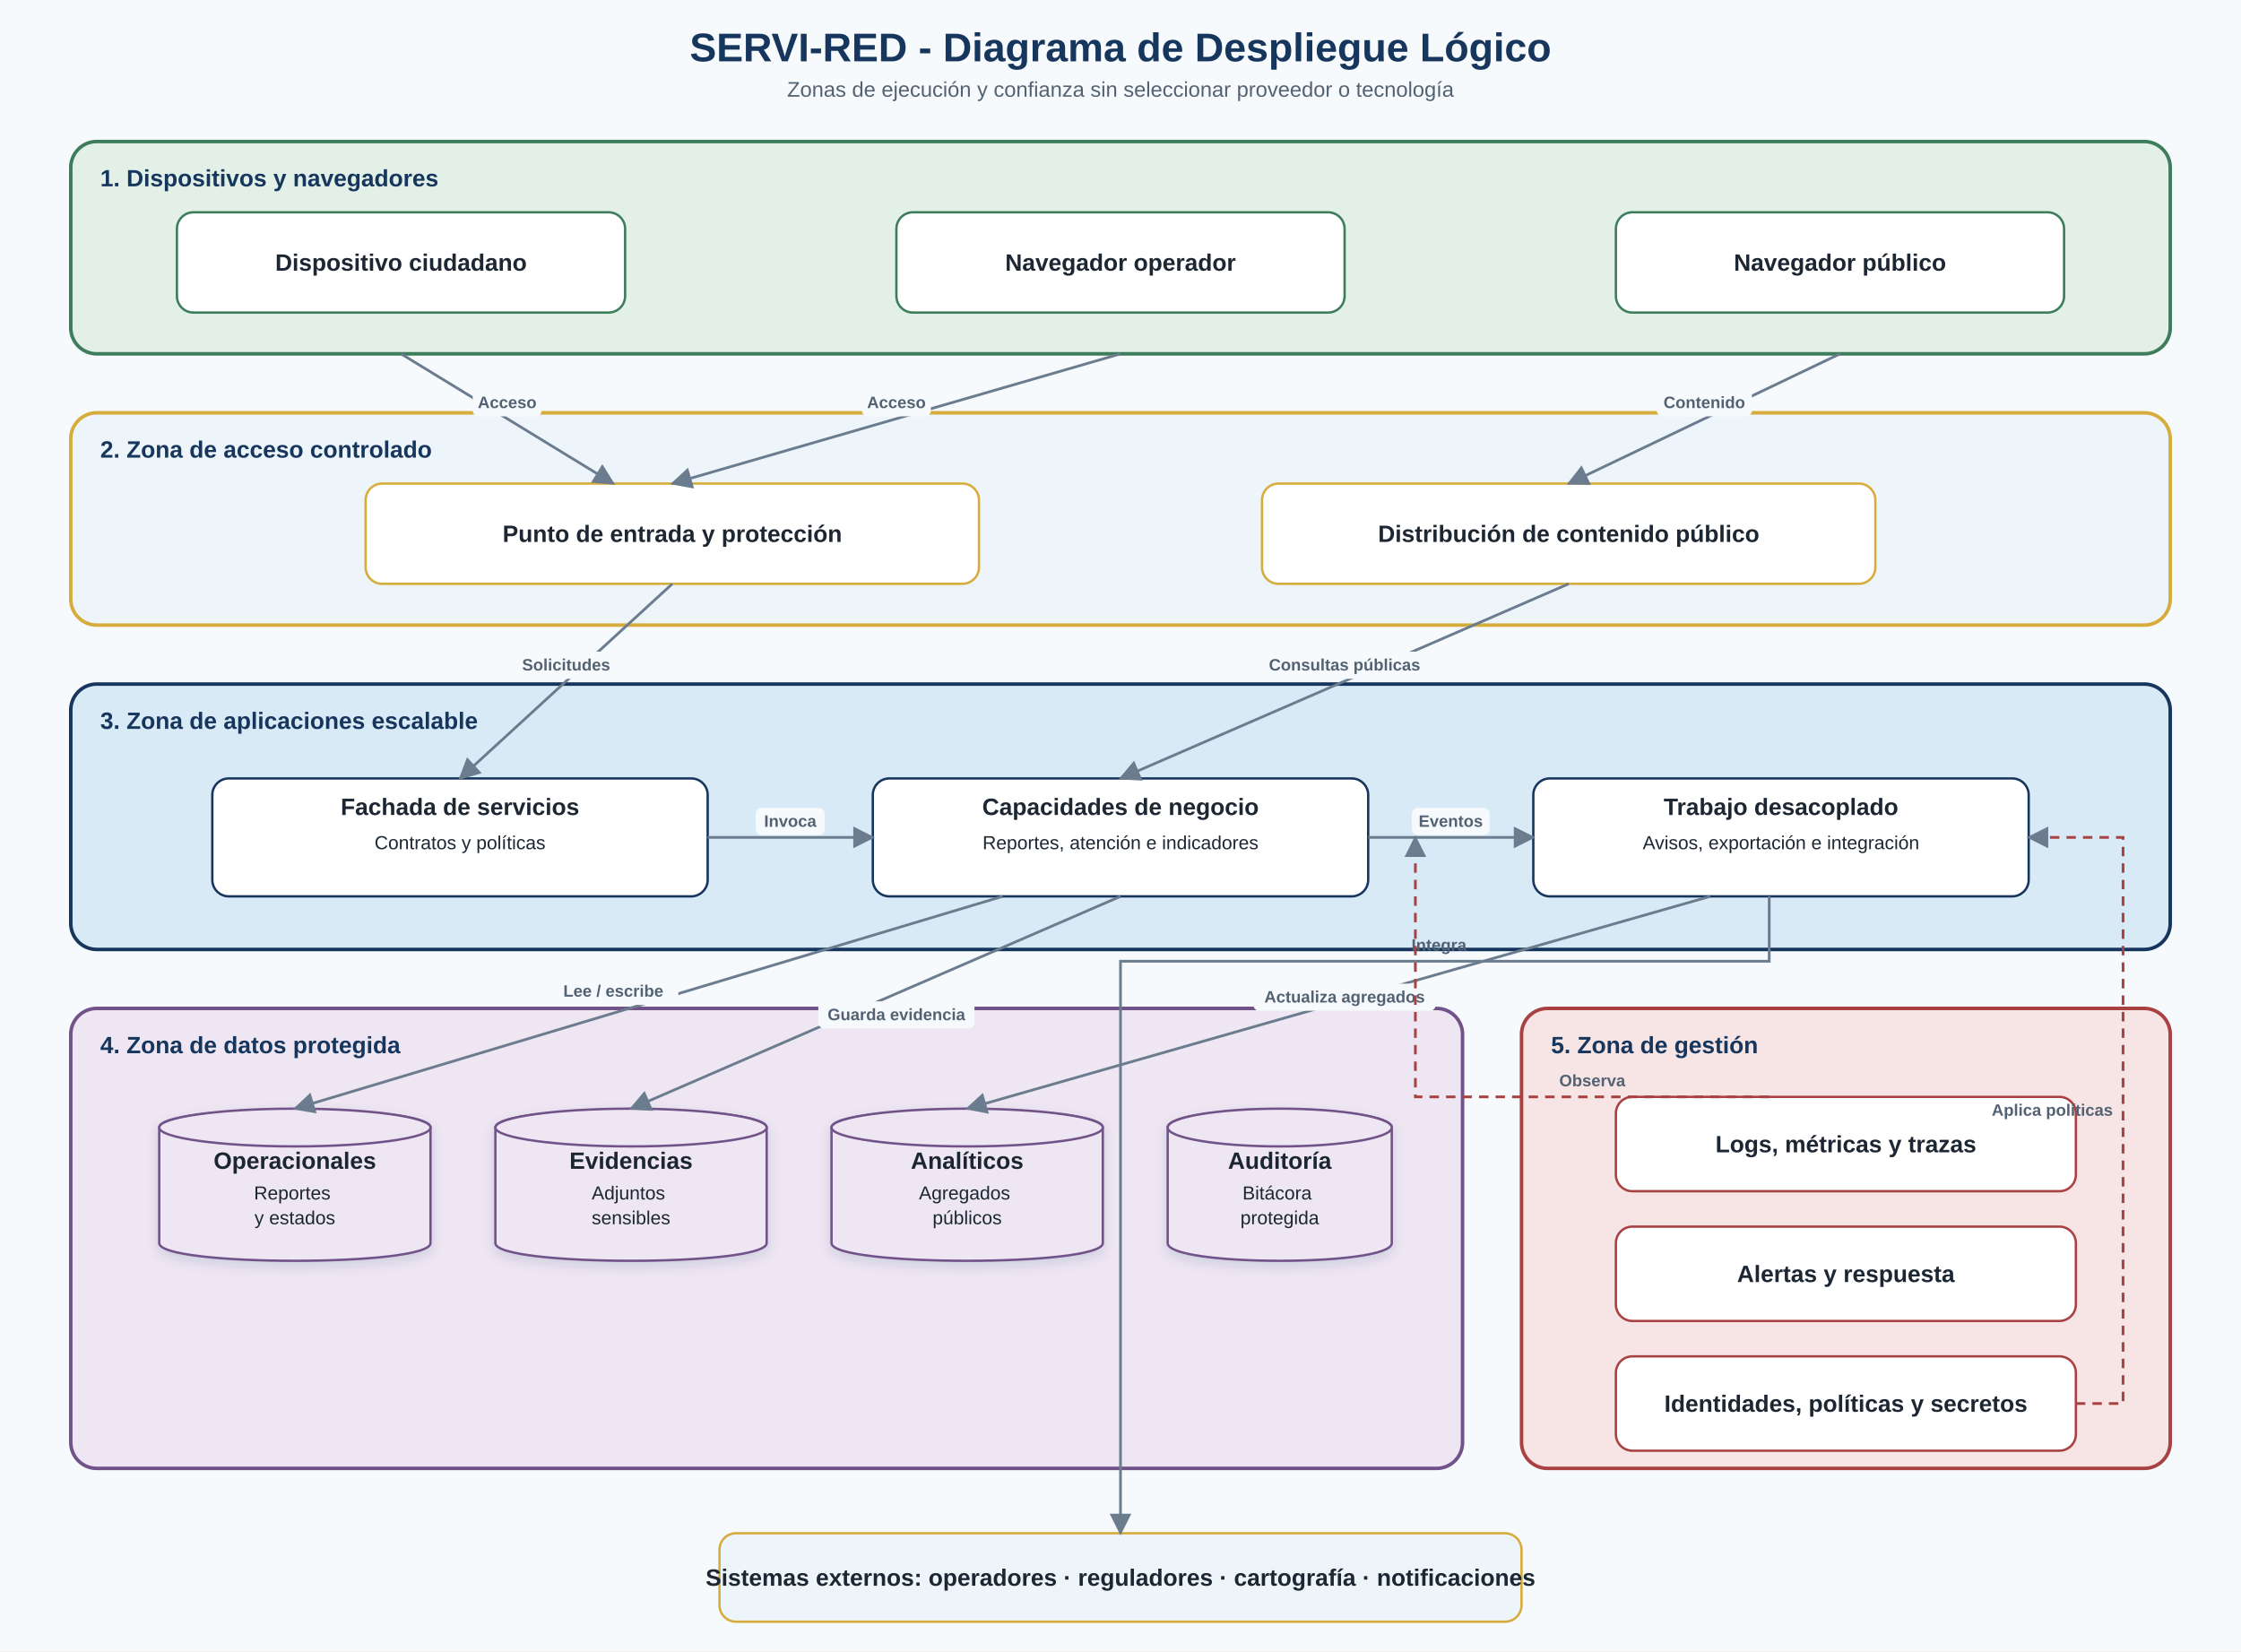
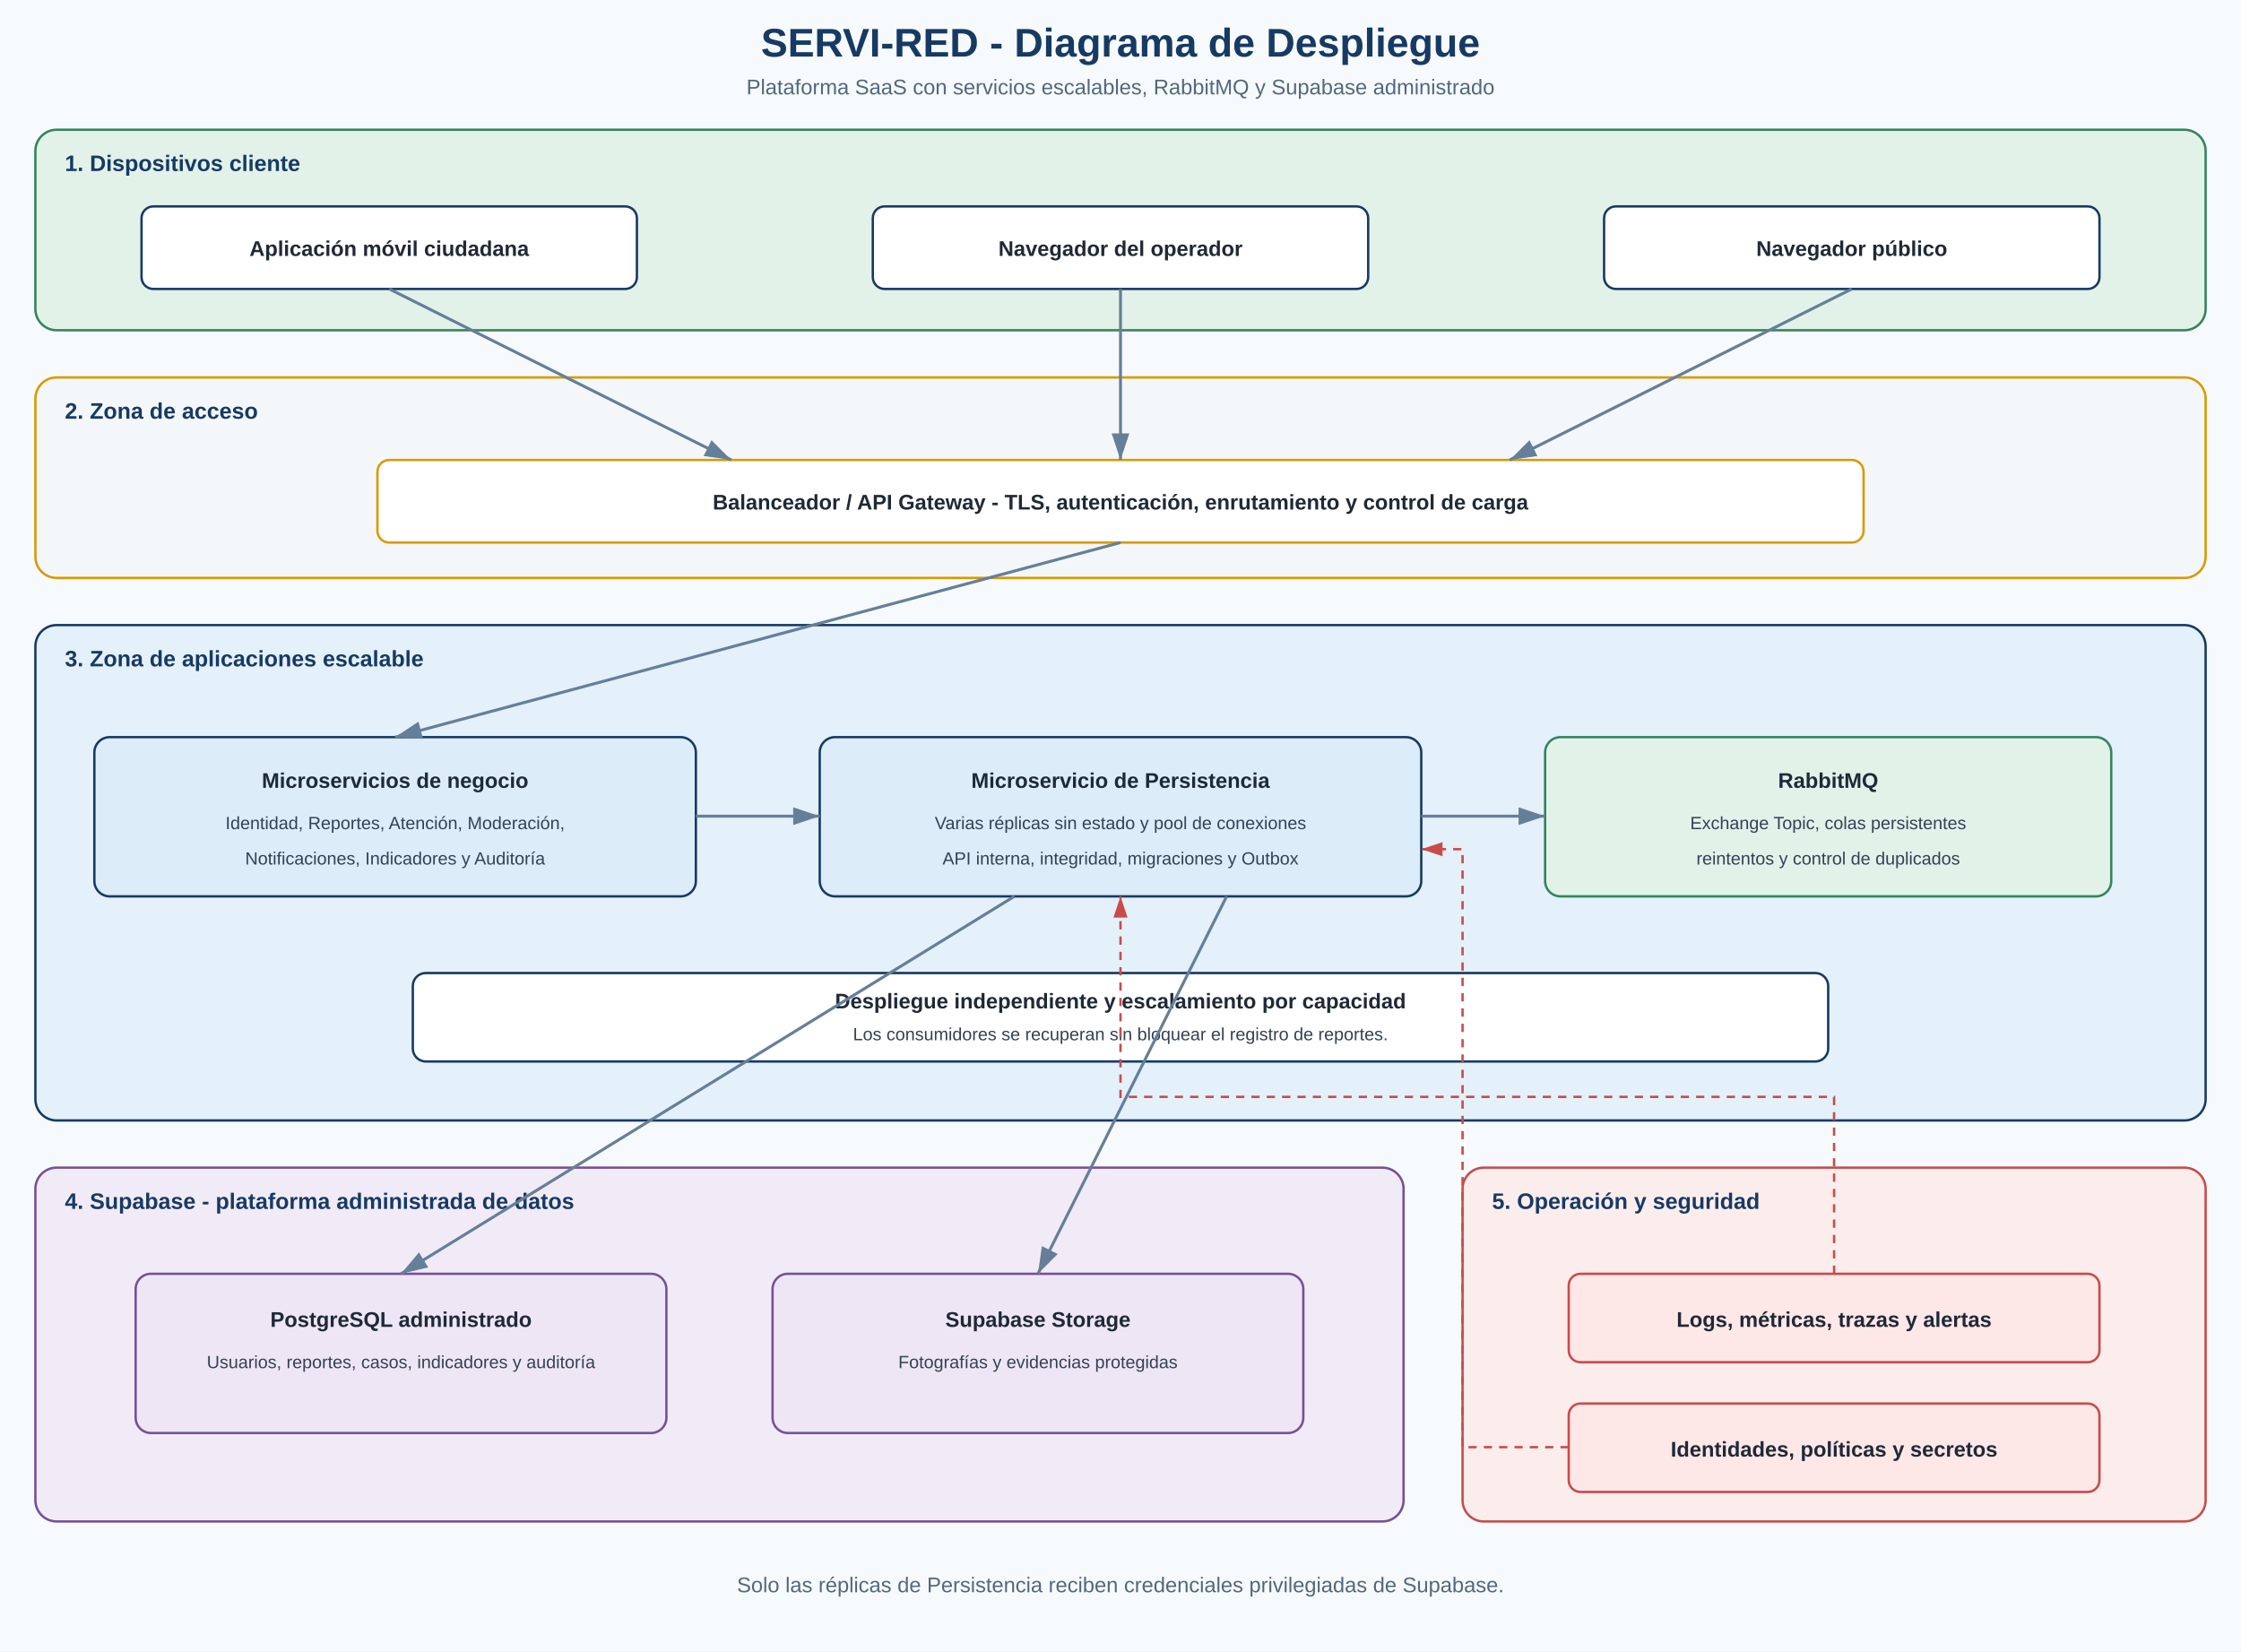
<svg xmlns="http://www.w3.org/2000/svg" width="1900" height="1400" viewBox="0 0 1900 1400">
  <defs>
-     <filter id="shadow" x="-20%" y="-20%" width="140%" height="140%">
-       <feDropShadow dx="0" dy="4" stdDeviation="5" flood-color="#17365D" flood-opacity="0.14" />
-     </filter>
-     <marker id="arrow" viewBox="0 0 10 10" refX="9" refY="5" markerWidth="8" markerHeight="8" orient="auto-start-reverse">
-       <path d="M 0 0 L 10 5 L 0 10 z" fill="#6B7C8F" />
+     <style>.t{font:700 34px Arial;fill:#173a64}.s{font:18px Arial;fill:#52677e}.z{font:700 19px Arial;fill:#173a64}.h{font:700 18px Arial;fill:#1f2937}.p{font:15px Arial;fill:#334155}.box{fill:#fff;stroke:#173a64;stroke-width:2}.app{fill:#dcecf9;stroke:#173a64;stroke-width:2}.edge{fill:#fff;stroke:#d99a00;stroke-width:2}.data{fill:#eee6f5;stroke:#76509a;stroke-width:2}.manage{fill:#fde7e7;stroke:#c94b4b;stroke-width:2}.mq{fill:#e2f2e9;stroke:#34845d;stroke-width:2}.a{stroke:#667f99;stroke-width:2.5;fill:none;marker-end:url(#m)}.d{stroke:#c94b4b;stroke-width:2;stroke-dasharray:7 6;fill:none;marker-end:url(#mr)}</style>
+     <marker id="m" markerWidth="10" markerHeight="10" refX="9" refY="3" orient="auto">
+       <path d="M0 0L9 3 0 6Z" fill="#667f99" />
    </marker>
-     <marker id="arrowBlue" viewBox="0 0 10 10" refX="9" refY="5" markerWidth="8" markerHeight="8" orient="auto-start-reverse">
-       <path d="M 0 0 L 10 5 L 0 10 z" fill="#2F75B5" />
+     <marker id="mr" markerWidth="10" markerHeight="10" refX="9" refY="3" orient="auto">
+       <path d="M0 0L9 3 0 6Z" fill="#c94b4b" />
    </marker>
-     <style>
-       text{font-family:Arial,Helvetica,sans-serif;fill:#1D2733}
-       .title{font-size:34px;font-weight:700;fill:#17365D}
-       .subtitle{font-size:18px;fill:#536273}
-       .boxTitle{font-size:20px;font-weight:700}
-       .body{font-size:16px}
-       .small{font-size:14px;fill:#536273}
-       .edge{font-size:14px;font-weight:600;fill:#536273}
-       .zone{font-size:20px;font-weight:700;fill:#17365D}
-     </style>
  </defs>
-   <rect width="1900" height="1400" fill="#F7FAFC" />
-   <text x="950" y="52" text-anchor="middle" class="title">SERVI-RED - Diagrama de Despliegue Lógico</text>
-   <text x="950" y="82" text-anchor="middle" class="subtitle">Zonas de ejecución y confianza sin seleccionar proveedor o tecnología</text>
-   <g>
-     <rect x="60" y="120" width="1780" height="180" rx="22" fill="#E2F0E8" stroke="#3E7D5B" stroke-width="3" />
-     <text x="85" y="158" class="zone">1. Dispositivos y navegadores</text>
-   </g>
-   <g>
-     <rect x="150" y="180" width="380" height="85" rx="14" fill="#FFFFFF" stroke="#3E7D5B" stroke-width="2" />
-     <text x="340" y="229.5" text-anchor="middle" class="boxTitle" fill="#17365D">Dispositivo ciudadano</text>
-   </g>
-   <g>
-     <rect x="760" y="180" width="380" height="85" rx="14" fill="#FFFFFF" stroke="#3E7D5B" stroke-width="2" />
-     <text x="950" y="229.5" text-anchor="middle" class="boxTitle" fill="#17365D">Navegador operador</text>
-   </g>
-   <g>
-     <rect x="1370" y="180" width="380" height="85" rx="14" fill="#FFFFFF" stroke="#3E7D5B" stroke-width="2" />
-     <text x="1560" y="229.5" text-anchor="middle" class="boxTitle" fill="#17365D">Navegador público</text>
-   </g>
-   <g>
-     <rect x="60" y="350" width="1780" height="180" rx="22" fill="#EEF5FA" stroke="#D6AD3C" stroke-width="3" />
-     <text x="85" y="388" class="zone">2. Zona de acceso controlado</text>
-   </g>
-   <g>
-     <rect x="310" y="410" width="520" height="85" rx="14" fill="#FFFFFF" stroke="#D6AD3C" stroke-width="2" />
-     <text x="570" y="459.5" text-anchor="middle" class="boxTitle" fill="#17365D">Punto de entrada y protección</text>
-   </g>
-   <g>
-     <rect x="1070" y="410" width="520" height="85" rx="14" fill="#FFFFFF" stroke="#D6AD3C" stroke-width="2" />
-     <text x="1330" y="459.5" text-anchor="middle" class="boxTitle" fill="#17365D">Distribución de contenido público</text>
-   </g>
-   <g>
-     <rect x="60" y="580" width="1780" height="225" rx="22" fill="#D9EAF7" stroke="#17365D" stroke-width="3" />
-     <text x="85" y="618" class="zone">3. Zona de aplicaciones escalable</text>
-   </g>
-   <g>
-     <rect x="180" y="660" width="420" height="100" rx="14" fill="#FFFFFF" stroke="#17365D" stroke-width="2" />
-     <text x="390" y="691" text-anchor="middle" class="boxTitle" fill="#17365D">Fachada de servicios</text>
-     <text x="390" y="720" text-anchor="middle" class="body">
-       <tspan x="390" dy="0">Contratos y políticas</tspan>
-     </text>
-   </g>
-   <g>
-     <rect x="740" y="660" width="420" height="100" rx="14" fill="#FFFFFF" stroke="#17365D" stroke-width="2" />
-     <text x="950" y="691" text-anchor="middle" class="boxTitle" fill="#17365D">Capacidades de negocio</text>
-     <text x="950" y="720" text-anchor="middle" class="body">
-       <tspan x="950" dy="0">Reportes, atención e indicadores</tspan>
-     </text>
-   </g>
-   <g>
-     <rect x="1300" y="660" width="420" height="100" rx="14" fill="#FFFFFF" stroke="#17365D" stroke-width="2" />
-     <text x="1510" y="691" text-anchor="middle" class="boxTitle" fill="#17365D">Trabajo desacoplado</text>
-     <text x="1510" y="720" text-anchor="middle" class="body">
-       <tspan x="1510" dy="0">Avisos, exportación e integración</tspan>
-     </text>
-   </g>
-   <g>
-     <rect x="60" y="855" width="1180" height="390" rx="22" fill="#EEE7F3" stroke="#71538A" stroke-width="3" />
-     <text x="85" y="893" class="zone">4. Zona de datos protegida</text>
-   </g>
-   <g filter="url(#shadow)">
-     <path d="M135,956 C135,936 365,936 365,956 L365,1054 C365,1074 135,1074 135,1054 Z" fill="#EEE7F3" stroke="#71538A" stroke-width="2" />
-     <ellipse cx="250" cy="956" rx="115" ry="16" fill="#EEE7F3" stroke="#71538A" stroke-width="2" />
-     <text x="250" y="991" text-anchor="middle" class="boxTitle">Operacionales</text>
-     <text x="250" y="1017" text-anchor="middle" class="body">
-       <tspan x="250" dy="0">Reportes</tspan>
-       <tspan x="250" dy="21">y estados</tspan>
-     </text>
-   </g>
-   <g filter="url(#shadow)">
-     <path d="M420,956 C420,936 650,936 650,956 L650,1054 C650,1074 420,1074 420,1054 Z" fill="#EEE7F3" stroke="#71538A" stroke-width="2" />
-     <ellipse cx="535" cy="956" rx="115" ry="16" fill="#EEE7F3" stroke="#71538A" stroke-width="2" />
-     <text x="535" y="991" text-anchor="middle" class="boxTitle">Evidencias</text>
-     <text x="535" y="1017" text-anchor="middle" class="body">
-       <tspan x="535" dy="0">Adjuntos</tspan>
-       <tspan x="535" dy="21">sensibles</tspan>
-     </text>
-   </g>
-   <g filter="url(#shadow)">
-     <path d="M705,956 C705,936 935,936 935,956 L935,1054 C935,1074 705,1074 705,1054 Z" fill="#EEE7F3" stroke="#71538A" stroke-width="2" />
-     <ellipse cx="820" cy="956" rx="115" ry="16" fill="#EEE7F3" stroke="#71538A" stroke-width="2" />
-     <text x="820" y="991" text-anchor="middle" class="boxTitle">Analíticos</text>
-     <text x="820" y="1017" text-anchor="middle" class="body">
-       <tspan x="820" dy="0">Agregados</tspan>
-       <tspan x="820" dy="21">públicos</tspan>
-     </text>
-   </g>
-   <g filter="url(#shadow)">
-     <path d="M990,956 C990,936 1180,936 1180,956 L1180,1054 C1180,1074 990,1074 990,1054 Z" fill="#EEE7F3" stroke="#71538A" stroke-width="2" />
-     <ellipse cx="1085" cy="956" rx="95" ry="16" fill="#EEE7F3" stroke="#71538A" stroke-width="2" />
-     <text x="1085" y="991" text-anchor="middle" class="boxTitle">Auditoría</text>
-     <text x="1085" y="1017" text-anchor="middle" class="body">
-       <tspan x="1085" dy="0">Bitácora</tspan>
-       <tspan x="1085" dy="21">protegida</tspan>
-     </text>
-   </g>
-   <g>
-     <rect x="1290" y="855" width="550" height="390" rx="22" fill="#F7E4E4" stroke="#A84242" stroke-width="3" />
-     <text x="1315" y="893" class="zone">5. Zona de gestión</text>
-   </g>
-   <g>
-     <rect x="1370" y="930" width="390" height="80" rx="14" fill="#FFFFFF" stroke="#A84242" stroke-width="2" />
-     <text x="1565" y="977" text-anchor="middle" class="boxTitle" fill="#17365D">Logs, métricas y trazas</text>
-   </g>
-   <g>
-     <rect x="1370" y="1040" width="390" height="80" rx="14" fill="#FFFFFF" stroke="#A84242" stroke-width="2" />
-     <text x="1565" y="1087" text-anchor="middle" class="boxTitle" fill="#17365D">Alertas y respuesta</text>
-   </g>
-   <g>
-     <rect x="1370" y="1150" width="390" height="80" rx="14" fill="#FFFFFF" stroke="#A84242" stroke-width="2" />
-     <text x="1565" y="1197" text-anchor="middle" class="boxTitle" fill="#17365D">Identidades, políticas y secretos</text>
-   </g>
-   <g>
-     <rect x="610" y="1300" width="680" height="75" rx="14" fill="#EEF5FA" stroke="#D6AD3C" stroke-width="2" />
-     <text x="950" y="1344.5" text-anchor="middle" class="boxTitle" fill="#17365D">Sistemas externos: operadores · reguladores · cartografía · notificaciones</text>
-   </g>
-   <g>
-     <path d="M340,300 L520,410" fill="none" stroke="#6B7C8F" stroke-width="2.3" marker-end="url(#arrow)" />
-     <rect x="400.8" y="330" width="58.4" height="23" rx="5" fill="#F7FAFC" />
-     <text x="430" y="346" text-anchor="middle" class="edge">Acceso</text>
-   </g>
-   <g>
-     <path d="M950,300 L570,410" fill="none" stroke="#6B7C8F" stroke-width="2.3" marker-end="url(#arrow)" />
-     <rect x="730.8" y="330" width="58.4" height="23" rx="5" fill="#F7FAFC" />
-     <text x="760" y="346" text-anchor="middle" class="edge">Acceso</text>
-   </g>
-   <g>
-     <path d="M1560,300 L1330,410" fill="none" stroke="#6B7C8F" stroke-width="2.3" marker-end="url(#arrow)" />
-     <rect x="1404.7" y="330" width="80.6" height="23" rx="5" fill="#F7FAFC" />
-     <text x="1445" y="346" text-anchor="middle" class="edge">Contenido</text>
-   </g>
-   <g>
-     <path d="M570,495 L390,660" fill="none" stroke="#6B7C8F" stroke-width="2.3" marker-end="url(#arrow)" />
-     <rect x="432.3" y="552.5" width="95.4" height="23" rx="5" fill="#F7FAFC" />
-     <text x="480" y="568.5" text-anchor="middle" class="edge">Solicitudes</text>
-   </g>
-   <g>
-     <path d="M1330,495 L950,660" fill="none" stroke="#6B7C8F" stroke-width="2.3" marker-end="url(#arrow)" />
-     <rect x="1066.4" y="552.5" width="147.2" height="23" rx="5" fill="#F7FAFC" />
-     <text x="1140" y="568.5" text-anchor="middle" class="edge">Consultas públicas</text>
-   </g>
-   <g>
-     <path d="M600,710 L740,710" fill="none" stroke="#6B7C8F" stroke-width="2.3" marker-end="url(#arrow)" />
-     <rect x="640.8" y="685" width="58.4" height="23" rx="5" fill="#F7FAFC" />
-     <text x="670" y="701" text-anchor="middle" class="edge">Invoca</text>
-   </g>
-   <g>
-     <path d="M1160,710 L1300,710" fill="none" stroke="#6B7C8F" stroke-width="2.3" marker-end="url(#arrow)" />
-     <rect x="1197.1" y="685" width="65.8" height="23" rx="5" fill="#F7FAFC" />
-     <text x="1230" y="701" text-anchor="middle" class="edge">Eventos</text>
-   </g>
-   <g>
-     <path d="M850,760 L250,940" fill="none" stroke="#6B7C8F" stroke-width="2.3" marker-end="url(#arrow)" />
-     <rect x="464.9" y="829" width="110.2" height="23" rx="5" fill="#F7FAFC" />
-     <text x="520" y="845" text-anchor="middle" class="edge">Lee / escribe</text>
-   </g>
-   <g>
-     <path d="M950,760 L535,940" fill="none" stroke="#6B7C8F" stroke-width="2.3" marker-end="url(#arrow)" />
-     <rect x="693.8" y="849" width="132.4" height="23" rx="5" fill="#F7FAFC" />
-     <text x="760" y="865" text-anchor="middle" class="edge">Guarda evidencia</text>
-   </g>
-   <g>
-     <path d="M1450,760 L820,940" fill="none" stroke="#6B7C8F" stroke-width="2.3" marker-end="url(#arrow)" />
-     <rect x="1062.7" y="834" width="154.6" height="23" rx="5" fill="#F7FAFC" />
-     <text x="1140" y="850" text-anchor="middle" class="edge">Actualiza agregados</text>
-   </g>
-   <g>
-     <path d="M1500,760 L1500,815 L950,815 L950,1300" fill="none" stroke="#6B7C8F" stroke-width="2.3" marker-end="url(#arrow)" />
-     <text x="1220" y="806" text-anchor="middle" class="edge">Integra</text>
-   </g>
-   <g>
-     <path d="M1500,930 L1200,930 L1200,710" fill="none" stroke="#A84242" stroke-width="2.3" stroke-dasharray="8 6" marker-end="url(#arrow)" />
-     <text x="1350" y="921" text-anchor="middle" class="edge">Observa</text>
-   </g>
-   <g>
-     <path d="M1760,1190 L1800,1190 L1800,710 L1720,710" fill="none" stroke="#A84242" stroke-width="2.3" stroke-dasharray="8 6" marker-end="url(#arrow)" />
-     <text x="1740" y="946" text-anchor="middle" class="edge">Aplica políticas</text>
-   </g>
+   <rect width="1900" height="1400" fill="#f7fafc" />
+   <text x="950" y="48" text-anchor="middle" class="t">SERVI-RED - Diagrama de Despliegue</text>
+   <text x="950" y="80" text-anchor="middle" class="s">Plataforma SaaS con servicios escalables, RabbitMQ y Supabase administrado</text>
+   <rect x="30" y="110" width="1840" height="170" rx="18" fill="#e2f2e9" stroke="#34845d" stroke-width="2" />
+   <text x="55" y="145" class="z">1. Dispositivos cliente</text>
+   <rect x="120" y="175" width="420" height="70" rx="10" class="box" />
+   <text x="330" y="217" text-anchor="middle" class="h">Aplicación móvil ciudadana</text>
+   <rect x="740" y="175" width="420" height="70" rx="10" class="box" />
+   <text x="950" y="217" text-anchor="middle" class="h">Navegador del operador</text>
+   <rect x="1360" y="175" width="420" height="70" rx="10" class="box" />
+   <text x="1570" y="217" text-anchor="middle" class="h">Navegador público</text>
+   <rect x="30" y="320" width="1840" height="170" rx="18" fill="#f4f7fa" stroke="#d99a00" stroke-width="2" />
+   <text x="55" y="355" class="z">2. Zona de acceso</text>
+   <rect x="320" y="390" width="1260" height="70" rx="10" class="edge" />
+   <text x="950" y="432" text-anchor="middle" class="h">Balanceador / API Gateway - TLS, autenticación, enrutamiento y control de carga</text>
+   <path d="M330 245L620 390" class="a" />
+   <path d="M950 245V390" class="a" />
+   <path d="M1570 245L1280 390" class="a" />
+   <rect x="30" y="530" width="1840" height="420" rx="18" fill="#e4f0fa" stroke="#173a64" stroke-width="2" />
+   <text x="55" y="565" class="z">3. Zona de aplicaciones escalable</text>
+   <rect x="80" y="625" width="510" height="135" rx="13" class="app" />
+   <text x="335" y="668" text-anchor="middle" class="h">Microservicios de negocio</text>
+   <text x="335" y="703" text-anchor="middle" class="p">Identidad, Reportes, Atención, Moderación,</text>
+   <text x="335" y="733" text-anchor="middle" class="p">Notificaciones, Indicadores y Auditoría</text>
+   <rect x="695" y="625" width="510" height="135" rx="13" class="app" />
+   <text x="950" y="668" text-anchor="middle" class="h">Microservicio de Persistencia</text>
+   <text x="950" y="703" text-anchor="middle" class="p">Varias réplicas sin estado y pool de conexiones</text>
+   <text x="950" y="733" text-anchor="middle" class="p">API interna, integridad, migraciones y Outbox</text>
+   <rect x="1310" y="625" width="480" height="135" rx="13" class="mq" />
+   <text x="1550" y="668" text-anchor="middle" class="h">RabbitMQ</text>
+   <text x="1550" y="703" text-anchor="middle" class="p">Exchange Topic, colas persistentes</text>
+   <text x="1550" y="733" text-anchor="middle" class="p">reintentos y control de duplicados</text>
+   <path d="M950 460L335 625" class="a" />
+   <path d="M590 692H695" class="a" />
+   <path d="M1205 692H1310" class="a" />
+   <rect x="350" y="825" width="1200" height="75" rx="11" class="box" />
+   <text x="950" y="855" text-anchor="middle" class="h">Despliegue independiente y escalamiento por capacidad</text>
+   <text x="950" y="882" text-anchor="middle" class="p">Los consumidores se recuperan sin bloquear el registro de reportes.</text>
+   <rect x="30" y="990" width="1160" height="300" rx="18" fill="#f1ebf7" stroke="#76509a" stroke-width="2" />
+   <text x="55" y="1025" class="z">4. Supabase - plataforma administrada de datos</text>
+   <rect x="115" y="1080" width="450" height="135" rx="13" class="data" />
+   <text x="340" y="1125" text-anchor="middle" class="h">PostgreSQL administrado</text>
+   <text x="340" y="1160" text-anchor="middle" class="p">Usuarios, reportes, casos, indicadores y auditoría</text>
+   <rect x="655" y="1080" width="450" height="135" rx="13" class="data" />
+   <text x="880" y="1125" text-anchor="middle" class="h">Supabase Storage</text>
+   <text x="880" y="1160" text-anchor="middle" class="p">Fotografías y evidencias protegidas</text>
+   <path d="M860 760L340 1080" class="a" />
+   <path d="M1040 760L880 1080" class="a" />
+   <rect x="1240" y="990" width="630" height="300" rx="18" fill="#fceded" stroke="#c94b4b" stroke-width="2" />
+   <text x="1265" y="1025" class="z">5. Operación y seguridad</text>
+   <rect x="1330" y="1080" width="450" height="75" rx="10" class="manage" />
+   <text x="1555" y="1125" text-anchor="middle" class="h">Logs, métricas, trazas y alertas</text>
+   <rect x="1330" y="1190" width="450" height="75" rx="10" class="manage" />
+   <text x="1555" y="1235" text-anchor="middle" class="h">Identidades, políticas y secretos</text>
+   <path d="M1555 1080V930H950V760" class="d" />
+   <path d="M1330 1227H1240V720H1205" class="d" />
+   <text x="950" y="1350" text-anchor="middle" class="s">Solo las réplicas de Persistencia reciben credenciales privilegiadas de Supabase.</text>
</svg>
